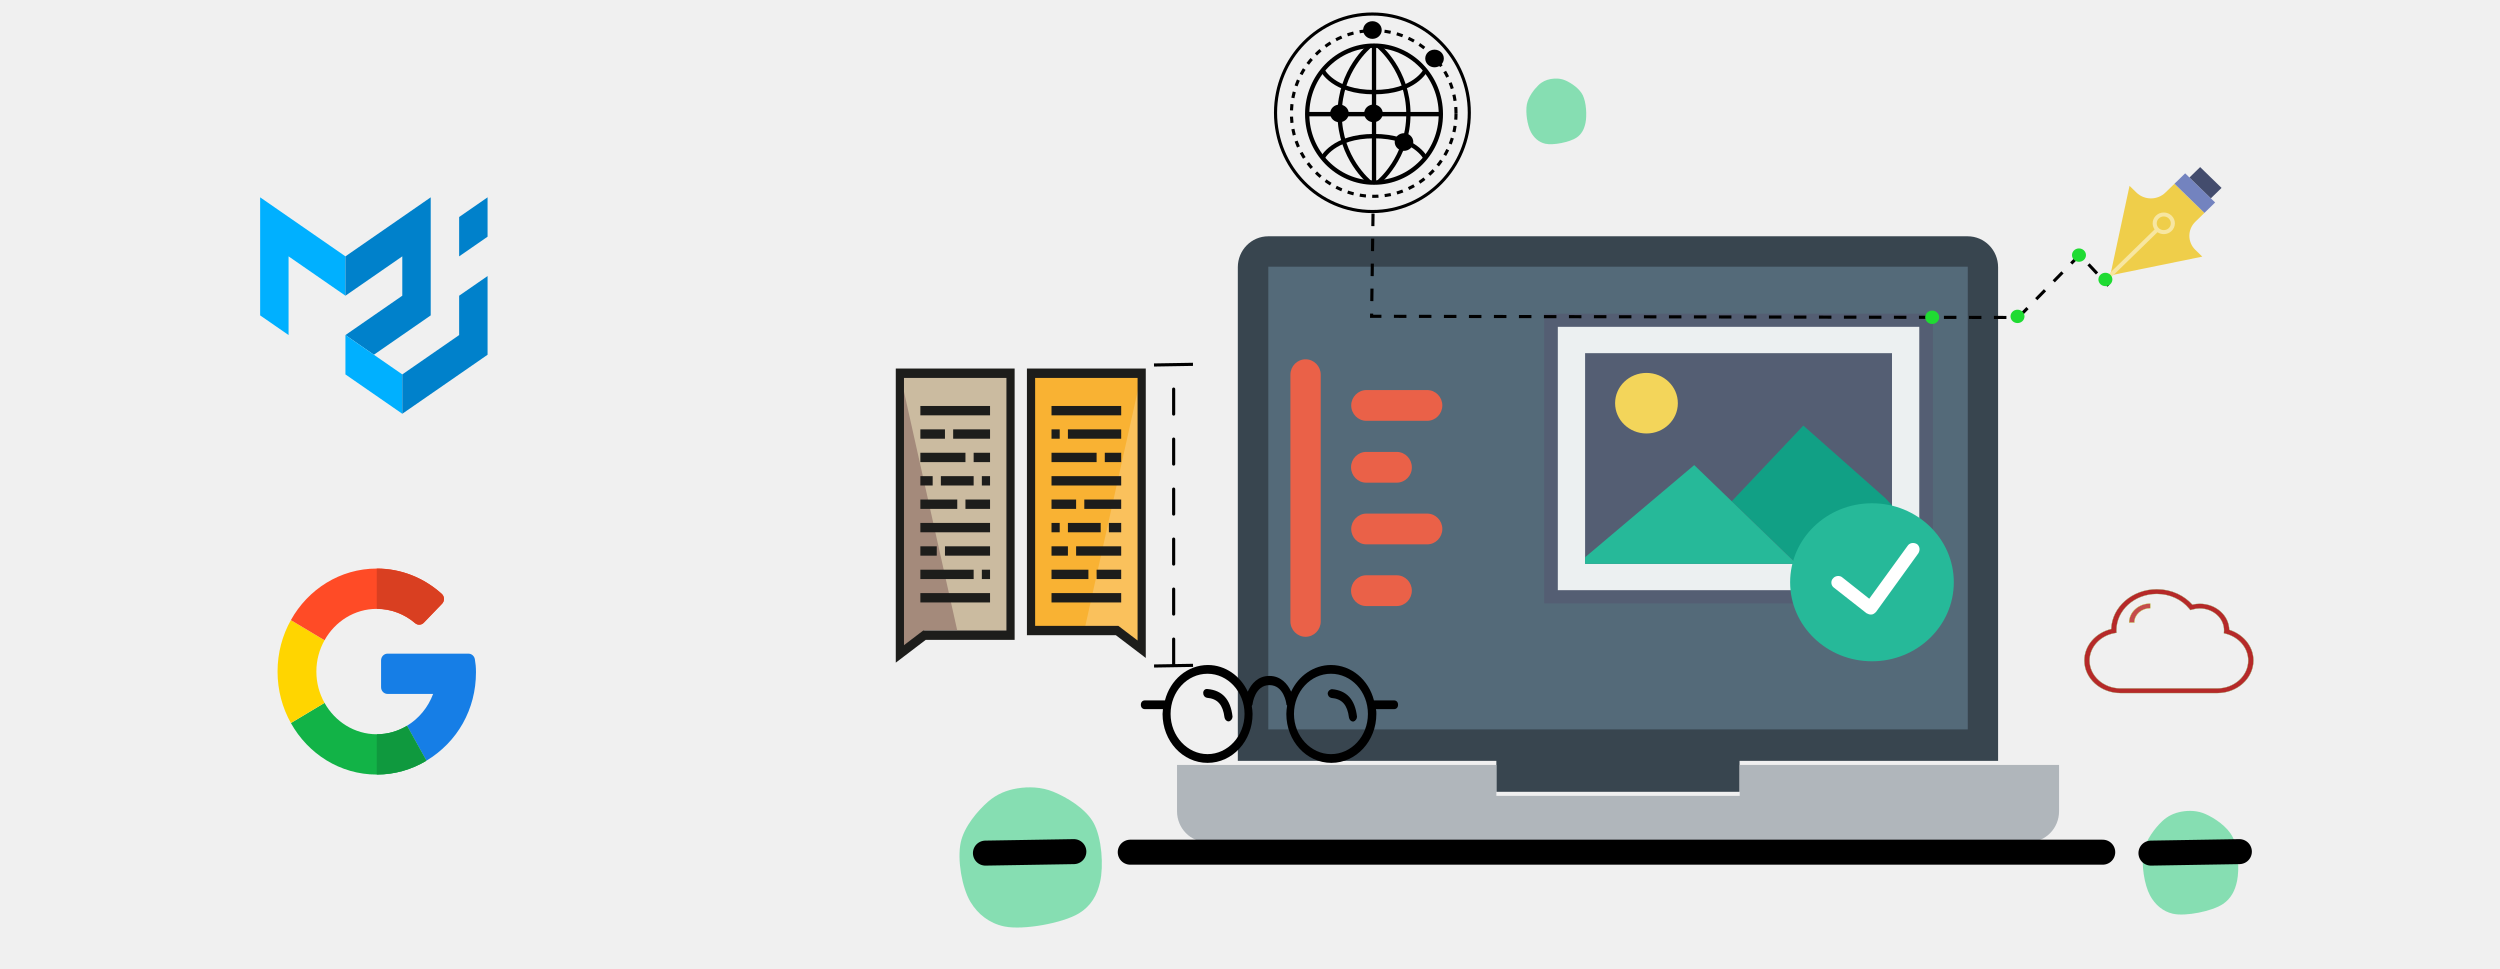
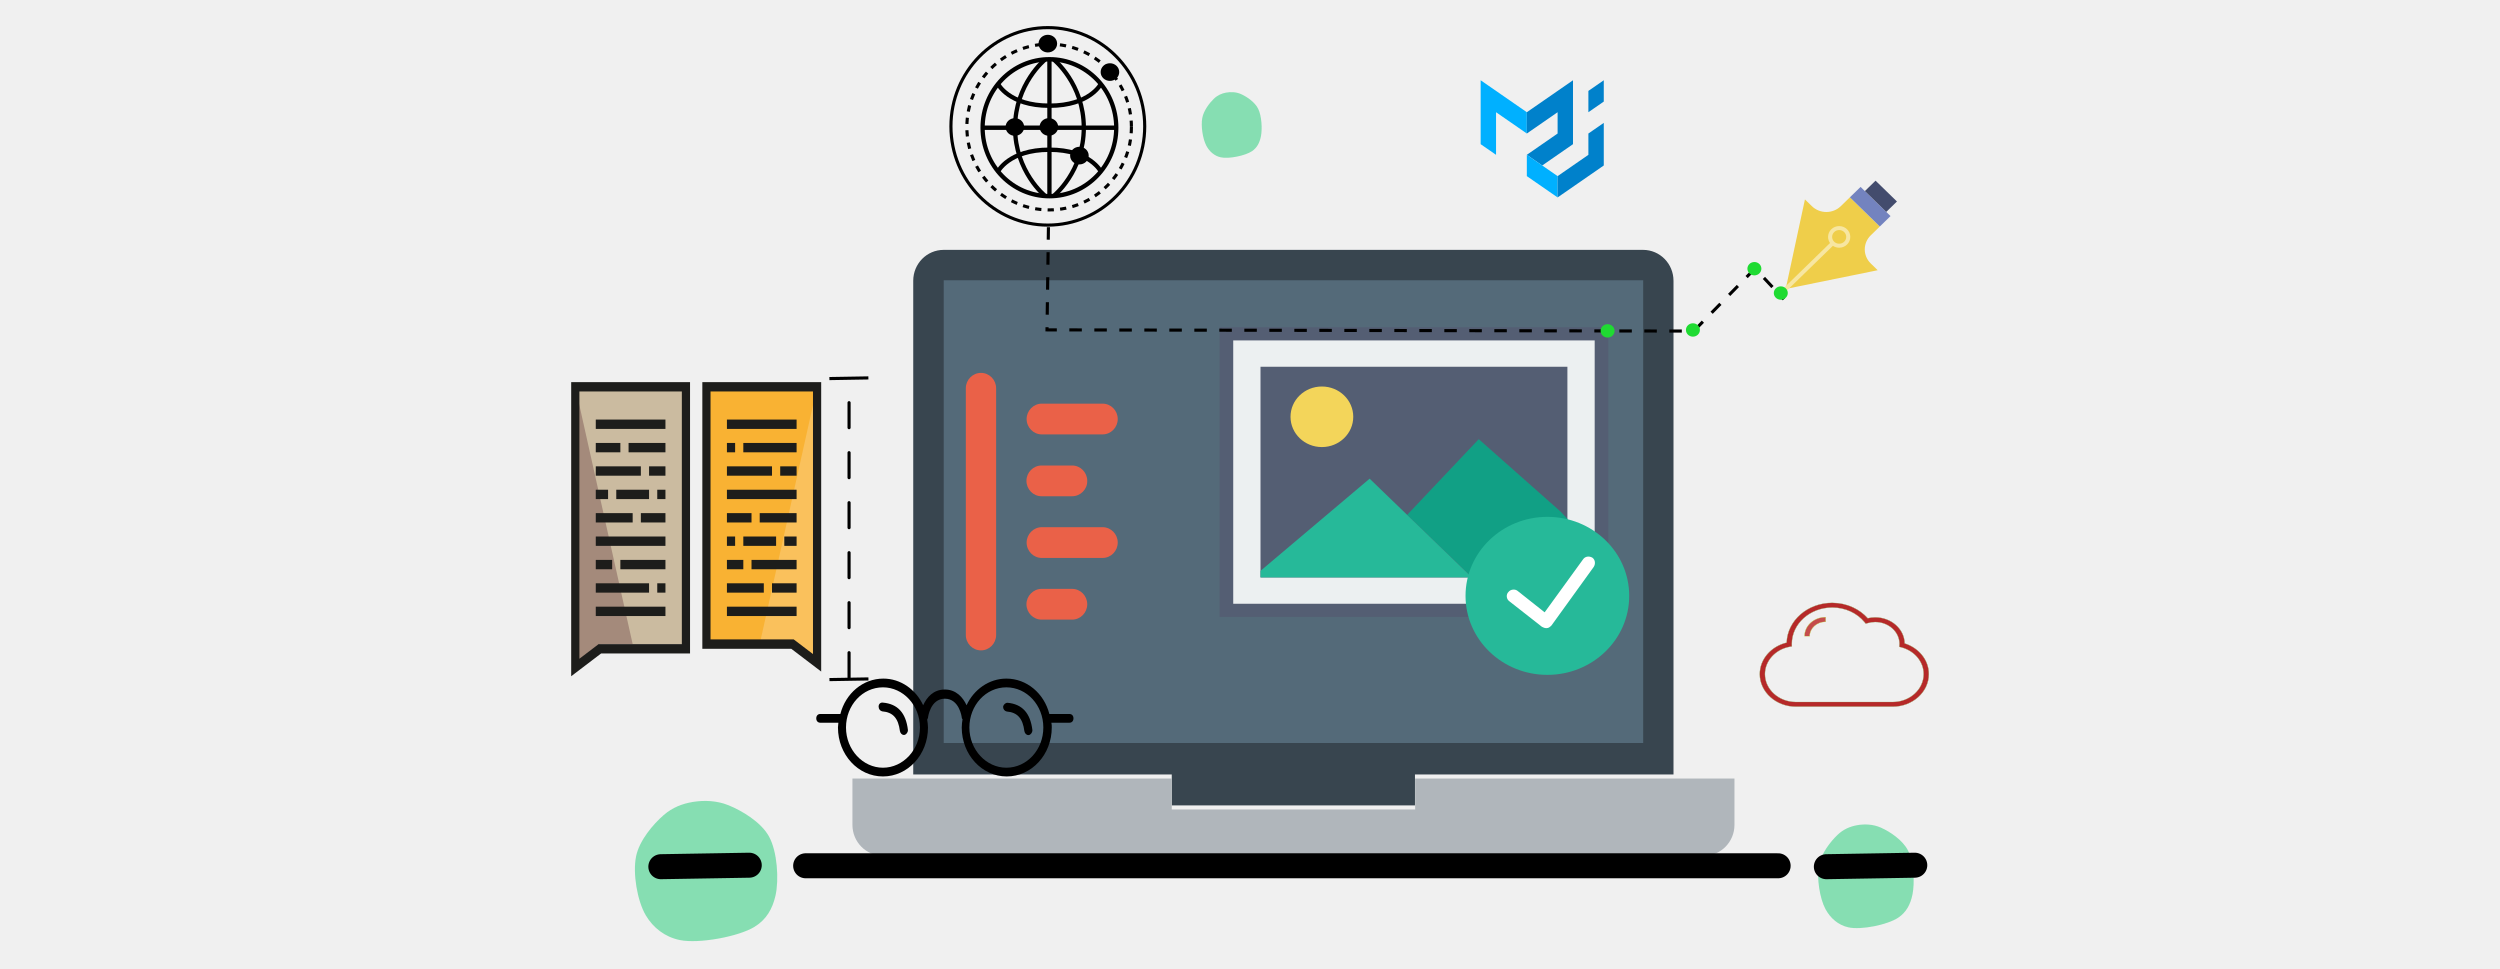
<svg xmlns="http://www.w3.org/2000/svg" width="800" height="310" viewBox="0 0 800 310">
  <defs>
    <path id="path-0" d="M 52.771 105.984 C 51.53 84.309 41.081 99.146 32.285 104.743 C 25.053 114.969 28.201 116.82 38.493 109.709 C 59.148 95.439 64.548 88.417 78.224 72.461 C 81.762 63.522 90.763 39.312 82.57 55.699 C 75.389 76.687 69.788 90.319 65.808 102.26 C 64.567 109.114 61.463 113.475 61.463 118.4 C 73.367 109.843 83.34 99.712 94.986 91.706 C 95.626 91.266 104.068 84.256 104.919 84.256 C 109.322 83.015 112.643 79.911 116.714 79.911 C 124.703 76.847 133.611 74.944 139.063 74.944 C 143.155 72.714 147.16 73.703 150.237 73.703 C 158.291 73.703 168.546 74.944 172.586 74.944 C 172.586 96.904 159.219 104.842 140.925 110.33 C 129.156 111.875 99.023 118.095 96.227 111.572 C 93.958 106.277 94.365 99.115 94.365 93.568 C 103.022 81.186 110.444 76.147 119.197 72.461 C 123.179 70.784 129.681 64.872 131.613 68.736 C 133.729 72.969 130.042 70.523 131.613 76.807 C 121.253 91.607 117.356 96.215 108.643 100.397 C 96.002 106.465 91.723 102.768 100.573 91.706 C 113.687 89.843 105.926 107.012 106.781 107.226 C 107.584 107.427 109.264 106.398 109.264 107.226 C 141.536 91.378 165.598 80.611 188.106 69.357 C 201.332 60.126 209.797 49.519 219.767 42.042 C 224.72 38.944 212.972 44.198 211.076 45.146 C 204.619 48.374 198.435 52.165 191.831 55.079 C 175.554 62.26 157.153 66.621 141.546 74.944 C 120.946 81.453 108.565 89.41 98.711 97.293 C 90.305 104.017 100.216 95.122 90.019 102.26 C 88.821 103.099 85.463 105.182 86.915 105.364 C 88.763 105.595 93.819 104.047 92.503 105.364 C 121.953 97.724 147.319 88.014 171.965 84.877 C 177.251 84.204 207.351 78.799 207.351 87.981 C 186.019 111.89 155.022 125.251 129.13 128.333 C 115.664 129.936 99.331 126.588 99.331 108.468 C 99.331 90.121 126.054 78.584 119.197 99.156 C 115.94 108.925 113.95 105.198 109.264 112.813 C 89.255 127.18 55.843 145.585 36.631 129.575 C 27.608 122.056 29.181 105.672 29.181 95.431 C 29.181 74.448 46.255 54.145 58.979 41.421 C 81.607 26.727 94.039 22.797 117.335 22.797 C 147.855 28.94 170.705 32.088 165.136 51.975 C 161 66.748 159.58 57.053 152.099 73.082 C 128.536 88.924 115.86 91.706 98.711 91.706 C 91.305 91.706 78.937 92.21 73.258 85.498 C 64.672 75.351 78.224 62.765 78.224 55.079 C 89.504 48.342 108.744 36.838 110.506 54.458 C 110.876 58.164 112.081 62.257 110.506 65.632 C 109.576 67.626 106.16 68.399 106.16 70.599 C 87.547 78.82 99.475 61.84 104.298 58.803 C 115.818 51.55 126.409 48.871 139.683 48.871 C 144.377 52.323 141.024 57.452 137.821 60.045 C 131.572 65.103 122.519 67.093 114.851 68.115 C 113.401 68.309 110.969 70.124 110.506 68.736 C 109.831 66.713 109.414 59.081 109.264 58.183 C 115.455 45.925 130.929 27.243 127.888 47.008 C 127.4 50.183 127.117 53.602 125.405 56.32 C 115.648 71.817 103.895 73.169 88.157 79.29 C 66.82 80.531 52.688 82.149 47.184 76.186 C 36.339 64.437 52.315 44.525 63.946 44.525 C 74.695 57.235 85.115 79.679 70.775 87.981 C 61.294 93.47 48.75 89.223 38.493 89.223 C 38.493 63.6 75.686 39.091 95.607 47.629 C 97.661 48.51 96.941 54.736 97.469 56.32 C 89.436 75.024 81.507 77.298 66.429 78.669 C 59.821 79.27 50.125 83.025 46.563 77.427 C 39.338 66.073 49.357 52.844 52.771 43.283 C 60.428 37.489 63.075 35.959 65.808 34.592 C 87.21 23.891 71.668 38.796 60.842 41.421 C 45.106 45.236 55.657 41.301 44.08 42.663 C 42.839 14.22 95.653 26.744 111.747 32.109 L 117.955 34.592 C 129.239 37.669 140.875 45.512 152.099 47.008 C 154.727 47.359 162.653 45.786 162.653 50.733" style="fill: none;" />
  </defs>
-   <g id="Laptop" transform="matrix(0.918614, 0, 0, 0.931954, -46.7427, 23.17926)" style="">
+   <g id="Laptop" transform="matrix(0.918614, 0, 0, 0.931954, -150.6121, 27.52679)" style="">
    <path style="fill: #38454f" d="M 646.4 288.8 v 17.7 h 141.2 V 288.8 H 937.7 V 6.3 c 0 -9.8 -7.9 -17.7 -17.7 -17.7 H 514 c -9.8 0 -17.7 7.9 -17.7 17.7 V 288.8 H 646.4 z" transform="matrix(0.6,0,0,0.6,184.3,63.1)" />
    <polygon style="fill: #546a79" points="514,275.3 920.1,275.3 920.1,10.5 514,10.5" transform="matrix(0.6,0,0,0.6,184.3,60.4)" />
    <g transform="matrix(0.6,0,0,0.6,146.4,60.4)">
      <path style="fill: #ea6148" d="M 598.8 222.3 c -4.9 0 -8.8 -4 -8.8 -8.8 V 72.3 c 0 -4.9 4 -8.8 8.8 -8.8 c 4.9 0 8.8 4 8.8 8.8 v 141.2 C 607.6 218.4 603.6 222.3 598.8 222.3" id="li01" />
      <path style="fill: #ea6148" d="M 669.4 98.7 h -35.3 c -4.9 0 -8.8 -4 -8.8 -8.8 s 4 -8.8 8.8 -8.8 h 35.3 c 4.9 0 8.8 4 8.8 8.8 S 674.3 98.7 669.4 98.7" id="li02" />
      <path style="fill: #ea6148" d="M 651.7 134.1 h -17.7 c -4.9 0 -8.8 -4 -8.8 -8.8 c 0 -4.9 4 -8.8 8.8 -8.8 h 17.7 c 4.9 0 8.8 4 8.8 8.8 C 660.6 130.1 656.6 134.1 651.7 134.1" id="li03" />
      <path style="fill: #ea6148" d="M 669.4 169.4 h -35.3 c -4.9 0 -8.8 -4 -8.8 -8.8 s 4 -8.8 8.8 -8.8 h 35.3 c 4.9 0 8.8 4 8.8 8.8 S 674.3 169.4 669.4 169.4" id="li04" />
      <path style="fill: #ea6148" d="M 651.7 204.7 h -17.7 c -4.9 0 -8.8 -4 -8.8 -8.8 s 4 -8.8 8.8 -8.8 h 17.7 c 4.9 0 8.8 4 8.8 8.8 S 656.6 204.7 651.7 204.7" id="li05" />
    </g>
    <path style="fill: #b0b6bb" d="M 787.7 211.3 v 17.7 H 646.4 V 211.3 H 461 v 26.5 c 0 9.8 7.9 17.7 17.7 17.7 h 476.7 c 9.8 0 17.7 -7.9 17.7 -17.7 V 211.3 H 787.7 z" transform="matrix(0.6,0,0,0.6,184.3,111)" />
  </g>
-   <line style="stroke: rgb(0, 0, 0); fill: none; stroke-width: 8px; stroke-linecap: round;" x1="361.677" y1="272.701" x2="672.875" y2="272.701" />
-   <g id="Glasses" transform="matrix(0.918614, 0, 0, 0.931954, -60.2647, 21.98636)" style="">
+   <line style="stroke: rgb(0, 0, 0); fill: none; stroke-width: 8px; stroke-linecap: round;" x1="257.808" y1="277.049" x2="569.006" y2="277.049" />
+   <g id="Glasses" transform="matrix(0.918614, 0, 0, 0.931954, -164.1341, 26.33389)" style="">
    <path transform="matrix(1.4,0,0,1.5,-188.7,-114.4)" d="M 513.1 218.3 c -0.5 0 -1 0.4 -1.1 0.9 c 0 0.6 0.4 1 0.9 1.1 c 2.7 0.2 4 1.6 4.4 4.5 c 0.1 0.5 0.5 0.9 1 0.9 c 0 0 0.1 0 0.1 0 c 0.5 -0.1 0.9 -0.6 0.9 -1.1 C 518.8 220.6 516.7 218.6 513.1 218.3 z" />
    <path transform="matrix(1.4,0,0,1.5,-176.2,-114.3)" d="M 473.2 218.2 C 472.6 218.1 472.1 218.5 472.1 219.1 c 0 0.6 0.4 1 0.9 1.1 c 2.7 0.2 4 1.6 4.4 4.5 c 0.1 0.5 0.5 0.9 1 0.9 c 0 0 0.1 0 0.1 0 c 0.5 -0.1 0.9 -0.6 0.9 -1.1 C 478.9 220.5 476.8 218.5 473.2 218.2 z" />
    <path transform="matrix(1.4,0,0,1.5,-181.4,-115.5)" d="M 523.3 221.6 h -5 c -1.3 -4.7 -5.6 -8.1 -10.7 -8.1 c -4.3 0 -8.1 2.5 -9.9 6.1 c -0.9 -1.8 -2.6 -3.6 -5.4 -3.6 c -2.9 0 -4.5 1.8 -5.4 3.6 c -1.8 -3.6 -5.6 -6.1 -9.9 -6.1 c -5.1 0 -9.4 3.4 -10.7 8.1 H 461.3 c -0.6 0 -1 0.4 -1 1 s 0.4 1 1 1 h 4.5 c 0 0.4 -0.1 0.7 -0.1 1.1 c 0 6.2 5 11.2 11.2 11.2 c 6.2 0 11.2 -5 11.2 -11.2 c 0 -0.6 -0.1 -1.2 -0.2 -1.8 c 0.1 -0.1 0.1 -0.3 0.2 -0.4 c 0 -0.2 0.6 -4.4 4.2 -4.4 c 3.6 0 4.2 4.2 4.2 4.3 c 0 0.2 0.1 0.3 0.2 0.4 c -0.1 0.6 -0.2 1.2 -0.2 1.9 c 0 6.2 5 11.2 11.2 11.2 s 11.2 -5 11.2 -11.2 c 0 -0.4 0 -0.7 -0.1 -1.1 H 523.3 c 0.6 0 1 -0.4 1 -1 S 523.9 221.6 523.3 221.6 z M 476.9 233.9 c -5 0 -9.2 -4.1 -9.2 -9.2 s 4.1 -9.2 9.2 -9.2 c 5 0 9.2 4.1 9.2 9.2 S 481.9 233.9 476.9 233.9 z M 507.6 233.9 c -5 0 -9.2 -4.1 -9.2 -9.2 s 4.1 -9.2 9.2 -9.2 s 9.2 4.1 9.2 9.2 S 512.7 233.9 507.6 233.9 z" />
  </g>
-   <g id="Image" transform="matrix(1.364016, 0, 0, 1.404509, -362.2482, -87.20029)" style="">
+   <g id="Image" transform="matrix(1.364016, 0, 0, 1.404509, -466.1176, -82.85277)" style="">
    <g transform="matrix(1.6,0,0,1.5,-400,-88.9)">
      <g>
        <rect x="643.4" y="149.3" style="fill: #ecf0f1" width="55" height="42" />
        <path style="fill: #545e73" d="M 699.4 192.3 H 642.4 v -44 h 57 V 192.3 z M 644.4 190.3 h 53 v -40 H 644.4 V 190.3 z" />
      </g>
      <g>
        <rect x="647.4" y="153.3" style="fill: #545e73" width="47" height="34" />
        <path style="fill: #ecf0f1" d="M 695.4 188.3 H 646.4 v -36 h 49 V 188.3 z M 648.4 186.3 h 45 v -32 H 648.4 V 186.3 z" />
      </g>
      <circle style="fill: #f3d55a" cx="657.4" cy="161.9" r="4.6" />
      <polygon style="fill: #11a085" points="693.4,177.4 692.4,176.3 680.4,165.3 669.9,176.8 675.4,182.3 679.4,186.3 693.4,186.3" />
      <polygon style="fill: #26b999" points="648.4,186.3 679.4,186.3 675.4,182.3 664.4,171.3 648.4,185.3" />
    </g>
    <g transform="matrix(1.6,0,0,1.5,-413.5,-100.6)">
      <circle style="fill: #26b999" cx="698.9" cy="196.9" r="12" />
      <path style="fill: #ffffff" d="M 705.5 191.1 c -0.5 -0.3 -1.1 -0.2 -1.4 0.3 l -5.6 8 l -3.9 -3.2 c -0.4 -0.4 -1.1 -0.3 -1.4 0.1 c -0.4 0.4 -0.3 1.1 0.1 1.4 l 4.8 3.9 c 0.2 0.1 0.4 0.2 0.6 0.2 c 0 0 0.1 0 0.1 0 c 0.3 0 0.5 -0.2 0.7 -0.4 l 6.2 -8.9 C 706 192 705.9 191.4 705.5 191.1 z" />
    </g>
  </g>
-   <g id="world">
+   <g id="world" transform="matrix(1, 0, 0, 1, -103.8694, 4.347528)">
    <g id="world" transform="matrix(0.687353, 0, 0, 0.704073, 417.6923, 13.99214)" style="">
      <path fill="none" stroke="#000000" stroke-width="2" stroke-miterlimit="10" d="M32.001,0.887c17.184,0,31.113,13.929,31.112,31.113 C63.114,49.185,49.184,63.115,32,63.113C14.815,63.114,0.887,49.185,0.888,32.001C0.885,14.816,14.815,0.887,32.001,0.887z" />
      <line fill="none" stroke="#000000" stroke-width="2" stroke-miterlimit="10" x1="32" y1="1" x2="32" y2="63" />
      <line fill="none" stroke="#000000" stroke-width="2" stroke-miterlimit="10" x1="63" y1="32" x2="1" y2="32" />
      <path fill="none" stroke="#000000" stroke-width="2" stroke-miterlimit="10" d="M30,1c0,0-14,11-14,31s14,31,14,31" />
      <path fill="none" stroke="#000000" stroke-width="2" stroke-miterlimit="10" d="M34,1c0,0,14,11,14,31S34,63,34,63" />
      <path fill="none" stroke="#000000" stroke-width="2" stroke-miterlimit="10" d="M8,12c0,0,5,10,24,10s24-10,24-10" />
      <path fill="none" stroke="#000000" stroke-width="2" stroke-miterlimit="10" d="M8,52c0,0,5-10,24-10s24,10,24,10" />
    </g>
    <ellipse style="stroke: rgb(1, 1, 1); fill-rule: evenodd; fill: none; stroke-dasharray: 2px;" cx="439.595" cy="36.299" rx="26.329" ry="26.525" />
    <ellipse style="stroke: rgb(0, 0, 0);" cx="428.629" cy="36.292" rx="2.474" ry="2.325" id="dot01">
      </ellipse>
    <ellipse style="stroke: rgb(0, 0, 0);" cx="439.51" cy="36.277" rx="2.474" ry="2.325" id="dot02">
      </ellipse>
    <ellipse style="stroke: rgb(0, 0, 0);" cx="449.279" cy="45.445" rx="2.474" ry="2.325" id="dot03">
      </ellipse>
    <ellipse style="stroke: rgb(0, 0, 0);" cx="459.05" cy="18.715" rx="2.474" ry="2.325" id="dot04">
      </ellipse>
    <ellipse style="stroke: rgb(0, 0, 0);" cx="439.174" cy="9.61" rx="2.474" ry="2.325" id="dot05">
      </ellipse>
    <ellipse style="fill: none; stroke: rgb(0, 0, 0);" cx="439.174" cy="36.088" rx="31.004" ry="31.598" />
  </g>
-   <g id="cloud" style="" transform="matrix(0.105641, 0, 0, 0.095083, 667.0009, 180.8309)">
+   <g id="cloud" style="" transform="matrix(0.105641, 0, 0, 0.095083, 563.1315, 185.1785)">
    <path d="M489.579,254.766c-12.942-16.932-30.829-29.887-50.839-36.933c-0.828-48.454-40.501-87.618-89.148-87.618 c-7.618,0-15.213,0.993-22.647,2.958c-12.102-15.076-27.37-27.615-44.441-36.457c-19.642-10.173-40.881-15.331-63.127-15.331 c-74.705,0-135.736,59.676-137.931,133.859C33.885,227.82,0,271.349,0,321.107c0,60.383,49.125,109.508,109.508,109.508h292.983 C462.875,430.615,512,381.49,512,321.107C512,296.896,504.246,273.956,489.579,254.766z M402.491,415.061H109.508 c-51.806,0-93.953-42.147-93.953-93.953c0-44.549,31.647-83.274,75.248-92.079l6.342-1.281l-0.106-6.47 c-0.008-0.465-0.036-0.923-0.069-1.38c-0.012-0.173-0.031-0.344-0.031-0.52c0-67.512,54.925-122.437,122.436-122.437 c39.135,0,75.005,18.162,98.411,49.828l3.349,4.53l5.348-1.769c7.542-2.494,15.317-3.759,23.108-3.759 c40.587,0,73.606,33.019,73.606,73.607c0,0.645-0.05,1.382-0.103,2.164c-0.034,0.505-0.067,1.011-0.093,1.518l-0.303,6.145 l5.911,1.709c19.171,5.544,36.435,17.369,48.61,33.297c12.577,16.453,19.224,36.127,19.224,56.895 C496.445,372.913,454.297,415.061,402.491,415.061z" style="fill: rgb(182, 41, 41); stroke: rgb(150, 166, 99);" />
    <path d="M135.62,193.401h15.555c0-26.66,21.69-48.35,48.351-48.35v-15.555C164.289,129.495,135.62,158.163,135.62,193.401z" style="stroke: rgb(186, 223, 65); fill: rgb(197, 76, 76);" />
  </g>
-   <g>
+   <g transform="matrix(1, 0, 0, 1, -103.8694, 4.347528)">
    <g>
      <polyline style="stroke: rgb(0, 0, 0); fill: none; stroke-dasharray: 4;" points="439.37 68.358 439.37 68.358 438.912 101.211 645.845 101.597 665.495 81.556 674.703 91.417" />
      <g id="pen" transform="matrix(0.650142, 0, 0, 0.632726, 674.6371, 53.46719)" style="">
        <path style="fill:#EFCE4A;" d="M32.598,8.426l14.746,14.746l-4.47,4.47c-3.93,3.93-3.93,10.301,0,14.231l3.417,3.417L1,54.77 l9.479-45.29l3.417,3.417c3.93,3.93,10.301,3.93,14.231,0L32.598,8.426z" />
        <rect x="32.177" y="9.442" transform="matrix(-0.7071 -0.7071 0.7071 -0.7071 63.4196 52.6008)" style="fill:#7383BF;" width="20.853" height="7.448" />
        <rect x="40.422" y="4.176" transform="matrix(-0.7071 -0.7071 0.7071 -0.7071 76.1336 47.3345)" style="fill:#434C6D;" width="14.895" height="7.448" />
        <path style="fill:#F7E6A1;" d="M31.198,24.571c-1.033-1.033-2.406-1.602-3.867-1.602s-2.834,0.568-3.867,1.602 c-1.033,1.033-1.602,2.406-1.602,3.867c0,1.121,0.341,2.186,0.964,3.09L0.293,54.063c-0.391,0.391-0.391,1.023,0,1.414 C0.488,55.672,0.744,55.77,1,55.77s0.512-0.098,0.707-0.293l22.534-22.534c0.904,0.623,1.97,0.964,3.091,0.964 c1.46,0,2.834-0.568,3.867-1.602c1.033-1.033,1.602-2.406,1.602-3.866C32.8,26.978,32.231,25.605,31.198,24.571z M29.784,30.891 c-1.311,1.311-3.595,1.311-4.905,0c-1.352-1.353-1.352-3.553,0-4.905c0.655-0.655,1.526-1.016,2.453-1.016s1.797,0.36,2.453,1.016 C31.136,27.338,31.136,29.538,29.784,30.891z" />
      </g>
    </g>
    <ellipse style="fill: rgb(31, 219, 50);" cx="665.274" cy="81.636" rx="2.237" ry="2.14" />
    <ellipse style="fill: rgb(31, 219, 50);" cx="673.724" cy="89.426" rx="2.237" ry="2.14" />
    <ellipse style="fill: rgb(31, 219, 50);" cx="618.296" cy="101.532" rx="2.237" ry="2.14" />
    <ellipse style="fill: rgb(31, 219, 50);" cx="645.604" cy="101.243" rx="2.237" ry="2.14" />
  </g>
-   <path stroke-width="0" d="M 325.573 252.275 C 329.097 251.695 333.202 251.794 336.983 253.327 C 341.334 255.092 347.408 258.714 349.948 263.324 C 352.638 268.206 353.177 277.217 352.023 282.266 C 351.06 286.479 349.138 289.909 345.281 292.263 C 340.163 295.388 327.504 297.719 321.424 296.473 C 316.628 295.491 312.894 292.545 310.533 288.58 C 307.82 284.027 306.276 275.129 307.421 269.638 C 308.483 264.546 312.889 259.393 316.238 256.485 C 319.059 254.034 322.207 252.829 325.573 252.275 Z" style="stroke-width: 2px; fill-opacity: 0.56; fill: rgb(52, 209, 131);" />
-   <path stroke-width="0" d="M 698.112 259.72 C 700.477 259.292 703.232 259.364 705.77 260.498 C 708.69 261.803 712.766 264.481 714.471 267.89 C 716.276 271.499 716.638 278.162 715.863 281.895 C 715.217 285.01 713.927 287.547 711.338 289.287 C 707.904 291.598 699.408 293.321 695.328 292.399 C 692.109 291.673 689.603 289.495 688.018 286.563 C 686.198 283.197 685.161 276.619 685.929 272.558 C 686.642 268.793 689.6 264.983 691.847 262.832 C 693.74 261.02 695.853 260.13 698.112 259.72 Z" style="stroke-width: 2px; fill-opacity: 0.56; fill: rgb(52, 209, 131);" />
-   <line style="fill: rgb(216, 216, 216); stroke: rgb(0, 0, 0); stroke-width: 8px; stroke-linecap: round;" x1="688.302" y1="272.996" x2="716.599" y2="272.517" />
-   <line style="fill: rgb(216, 216, 216); stroke: rgb(0, 0, 0); stroke-width: 8px; stroke-linecap: round;" x1="315.336" y1="272.996" x2="343.633" y2="272.517" />
-   <line style="fill: rgb(216, 216, 216); stroke: rgb(0, 0, 0); stroke-dasharray: 8px; stroke-linecap: round;" x1="375.569" y1="212.509" x2="375.569" y2="117.419" />
-   <line style="fill: rgb(216, 216, 216); stroke: rgb(0, 0, 0);" x1="369.295" y1="213.122" x2="381.771" y2="212.909" />
-   <line style="fill: rgb(216, 216, 216); stroke: rgb(0, 0, 0);" x1="369.276" y1="116.796" x2="381.752" y2="116.583" />
-   <g id="XMLID_1396_" transform="matrix(0.163896, 0, 0, 0.187073, 285.4245, 117.9377)" style="">
+   <path stroke-width="0" d="M 221.704 256.623 C 225.228 256.043 229.333 256.142 233.114 257.675 C 237.465 259.44 243.539 263.062 246.079 267.672 C 248.769 272.554 249.308 281.565 248.154 286.614 C 247.191 290.827 245.269 294.257 241.412 296.611 C 236.294 299.736 223.635 302.067 217.555 300.821 C 212.759 299.839 209.025 296.893 206.664 292.928 C 203.951 288.375 202.407 279.477 203.552 273.986 C 204.614 268.894 209.02 263.741 212.369 260.833 C 215.19 258.382 218.338 257.177 221.704 256.623 Z" style="stroke-width: 2px; fill-opacity: 0.56; fill: rgb(52, 209, 131);" />
+   <path stroke-width="0" d="M 594.243 264.068 C 596.608 263.64 599.363 263.712 601.901 264.846 C 604.821 266.151 608.897 268.829 610.602 272.238 C 612.407 275.847 612.769 282.51 611.994 286.243 C 611.348 289.358 610.058 291.895 607.469 293.635 C 604.035 295.946 595.539 297.669 591.459 296.747 C 588.24 296.021 585.734 293.843 584.149 290.911 C 582.329 287.545 581.292 280.967 582.06 276.906 C 582.773 273.141 585.731 269.331 587.978 267.18 C 589.871 265.368 591.984 264.478 594.243 264.068 Z" style="stroke-width: 2px; fill-opacity: 0.56; fill: rgb(52, 209, 131);" />
+   <line style="fill: rgb(216, 216, 216); stroke: rgb(0, 0, 0); stroke-width: 8px; stroke-linecap: round;" x1="584.433" y1="277.344" x2="612.73" y2="276.865" />
+   <line style="fill: rgb(216, 216, 216); stroke: rgb(0, 0, 0); stroke-width: 8px; stroke-linecap: round;" x1="211.467" y1="277.344" x2="239.764" y2="276.865" />
+   <line style="fill: rgb(216, 216, 216); stroke: rgb(0, 0, 0); stroke-dasharray: 8px; stroke-linecap: round;" x1="271.7" y1="216.857" x2="271.7" y2="121.767" />
+   <line style="fill: rgb(216, 216, 216); stroke: rgb(0, 0, 0);" x1="265.426" y1="217.47" x2="277.902" y2="217.257" />
+   <line style="fill: rgb(216, 216, 216); stroke: rgb(0, 0, 0);" x1="265.407" y1="121.144" x2="277.883" y2="120.931" />
+   <g id="XMLID_1396_" transform="matrix(0.163896, 0, 0, 0.187073, 181.5551, 122.2852)" style="">
    <g id="XMLID_1445_">
      <polygon style="fill:#FAC15C;" points="487.582,480.106 439.571,448.099 271.534,448.099 271.534,8.002 487.582,8.002 &#09;&#09;" />
    </g>
    <g id="XMLID_1444_">
      <polygon style="fill:#F9B233;" points="487.582,8.002 375.557,448.099 271.534,448.099 271.534,8.002 &#09;&#09;" />
    </g>
    <g id="XMLID_1443_">
      <polygon style="fill:#A48A7B;" points="15.478,480.106 63.488,448.099 231.525,448.099 231.525,8.002 15.478,8.002 &#09;&#09;" />
    </g>
    <g id="XMLID_1442_">
      <polygon style="fill:#CBBBA0;" points="15.478,8.002 127.503,448.099 231.525,448.099 231.525,8.002 &#09;&#09;" />
    </g>
    <g id="XMLID_1441_">
      <path style="fill:#1D1D1B;" d="M7.476,503.06V0h232.051v464.103H65.908L7.476,503.06z M23.48,16.004v457.151l37.582-25.057 h162.461V16.004H23.48z" />
    </g>
    <g id="XMLID_1440_">
      <path style="fill:#1D1D1B;" d="M495.583,495.058L437.151,456.1H263.533V0h232.051L495.583,495.058L495.583,495.058z M279.537,440.097h162.461l37.582,25.057V16.004H279.537V440.097z" />
    </g>
    <g id="XMLID_1439_">
      <rect x="55.487" y="64.014" style="fill:#1D1D1B;" width="136.029" height="16.004" />
    </g>
    <g id="XMLID_1438_">
      <rect x="55.487" y="104.023" style="fill:#1D1D1B;" width="48.011" height="16.004" />
    </g>
    <g id="XMLID_1437_">
      <rect x="119.501" y="104.023" style="fill:#1D1D1B;" width="72.016" height="16.004" />
    </g>
    <g id="XMLID_1436_">
      <rect x="55.487" y="144.032" style="fill:#1D1D1B;" width="88.02" height="16.004" />
    </g>
    <g id="XMLID_1434_">
      <rect x="159.509" y="144.032" style="fill:#1D1D1B;" width="32.007" height="16.004" />
    </g>
    <g id="XMLID_1433_">
      <rect x="55.487" y="184.04" style="fill:#1D1D1B;" width="24.005" height="16.004" />
    </g>
    <g id="XMLID_1432_">
      <rect x="95.496" y="184.04" style="fill:#1D1D1B;" width="64.014" height="16.004" />
    </g>
    <g id="XMLID_1430_">
      <rect x="175.513" y="184.04" style="fill:#1D1D1B;" width="16.003" height="16.004" />
    </g>
    <g id="XMLID_1427_">
      <rect x="55.487" y="224.049" style="fill:#1D1D1B;" width="72.016" height="16.004" />
    </g>
    <g id="XMLID_1426_">
      <rect x="143.506" y="224.049" style="fill:#1D1D1B;" width="48.01" height="16.004" />
    </g>
    <g id="XMLID_1425_">
      <rect x="55.487" y="264.058" style="fill:#1D1D1B;" width="136.029" height="16.004" />
    </g>
    <g id="XMLID_1424_">
      <rect x="55.487" y="304.067" style="fill:#1D1D1B;" width="32.007" height="16.004" />
    </g>
    <g id="XMLID_1423_">
      <rect x="103.498" y="304.067" style="fill:#1D1D1B;" width="88.019" height="16.004" />
    </g>
    <g id="XMLID_1422_">
      <rect x="55.487" y="344.076" style="fill:#1D1D1B;" width="104.022" height="16.004" />
    </g>
    <g id="XMLID_1421_">
      <rect x="175.513" y="344.076" style="fill:#1D1D1B;" width="16.003" height="16.004" />
    </g>
    <g id="XMLID_1420_">
      <rect x="55.487" y="384.085" style="fill:#1D1D1B;" width="136.029" height="16.004" />
    </g>
    <g id="XMLID_1419_">
      <rect x="311.543" y="384.085" style="fill:#1D1D1B;" width="136.029" height="16.004" />
    </g>
    <g id="XMLID_1418_">
      <rect x="399.562" y="344.076" style="fill:#1D1D1B;" width="48.011" height="16.004" />
    </g>
    <g id="XMLID_1417_">
      <rect x="311.543" y="344.076" style="fill:#1D1D1B;" width="72.016" height="16.004" />
    </g>
    <g id="XMLID_1415_">
      <rect x="359.553" y="304.067" style="fill:#1D1D1B;" width="88.02" height="16.004" />
    </g>
    <g id="XMLID_1413_">
      <rect x="311.543" y="304.067" style="fill:#1D1D1B;" width="32.007" height="16.004" />
    </g>
    <g id="XMLID_1410_">
      <rect x="423.568" y="264.058" style="fill:#1D1D1B;" width="24.005" height="16.004" />
    </g>
    <g id="XMLID_1409_">
      <rect x="343.55" y="264.058" style="fill:#1D1D1B;" width="64.014" height="16.004" />
    </g>
    <g id="XMLID_1408_">
      <rect x="311.543" y="264.058" style="fill:#1D1D1B;" width="16.003" height="16.004" />
    </g>
    <g id="XMLID_1406_">
      <rect x="375.557" y="224.049" style="fill:#1D1D1B;" width="72.016" height="16.004" />
    </g>
    <g id="XMLID_1405_">
      <rect x="311.544" y="224.049" style="fill:#1D1D1B;" width="48.01" height="16.004" />
    </g>
    <g id="XMLID_1404_">
      <rect x="311.543" y="184.04" style="fill:#1D1D1B;" width="136.029" height="16.004" />
    </g>
    <g id="XMLID_1403_">
      <rect x="415.566" y="144.032" style="fill:#1D1D1B;" width="32.007" height="16.004" />
    </g>
    <g id="XMLID_1402_">
      <rect x="311.543" y="144.032" style="fill:#1D1D1B;" width="88.019" height="16.004" />
    </g>
    <g id="XMLID_1401_">
      <rect x="343.55" y="104.023" style="fill:#1D1D1B;" width="104.022" height="16.004" />
    </g>
    <g id="XMLID_1400_">
      <rect x="311.543" y="104.023" style="fill:#1D1D1B;" width="16.003" height="16.004" />
    </g>
    <g id="XMLID_1397_">
      <rect x="311.543" y="64.014" style="fill:#1D1D1B;" width="136.029" height="16.004" />
    </g>
  </g>
-   <g id="Google" style="" transform="matrix(0.124014, 0, 0, 0.128755, 88.81475, 181.9395)">
-     <path style="fill:#167EE6;" d="M492.668,211.489l-208.84-0.01c-9.222,0-16.697,7.474-16.697,16.696v66.715 c0,9.22,7.475,16.696,16.696,16.696h117.606c-12.878,33.421-36.914,61.41-67.58,79.194L384,477.589 c80.442-46.523,128-128.152,128-219.53c0-13.011-0.959-22.312-2.877-32.785C507.665,217.317,500.757,211.489,492.668,211.489z" />
-     <path style="fill:#12B347;" d="M256,411.826c-57.554,0-107.798-31.446-134.783-77.979l-86.806,50.034 C78.586,460.443,161.34,512,256,512c46.437,0,90.254-12.503,128-34.292v-0.119l-50.147-86.81 C310.915,404.083,284.371,411.826,256,411.826z" />
-     <path style="fill:#0F993E;" d="M384,477.708v-0.119l-50.147-86.81c-22.938,13.303-49.48,21.047-77.853,21.047V512 C302.437,512,346.256,499.497,384,477.708z" />
-     <path style="fill:#FFD500;" d="M100.174,256c0-28.369,7.742-54.91,21.043-77.847l-86.806-50.034C12.502,165.746,0,209.444,0,256 s12.502,90.254,34.411,127.881l86.806-50.034C107.916,310.91,100.174,284.369,100.174,256z" />
-     <path style="fill:#FF4B26;" d="M256,100.174c37.531,0,72.005,13.336,98.932,35.519c6.643,5.472,16.298,5.077,22.383-1.008 l47.27-47.27c6.904-6.904,6.412-18.205-0.963-24.603C378.507,23.673,319.807,0,256,0C161.34,0,78.586,51.557,34.411,128.119 l86.806,50.034C148.202,131.62,198.446,100.174,256,100.174z" />
-     <path style="fill:#D93F21;" d="M354.932,135.693c6.643,5.472,16.299,5.077,22.383-1.008l47.27-47.27 c6.903-6.904,6.411-18.205-0.963-24.603C378.507,23.672,319.807,0,256,0v100.174C293.53,100.174,328.005,113.51,354.932,135.693z" />
-   </g>
-   <g id="MUI" style="" transform="matrix(0.284287, 0, 0, 0.340819, 83.24616, 63.14407)">
+   <g id="MUI" style="" transform="matrix(0.153898, 0, 0, 0.184502, 473.8106, 25.68341)">
    <polygon fill="#00B0FF" points="0 110.848 0 0 96 55.424 96 92.373 32 55.424 32 129.323" />
    <polygon fill="#0081CB" points="96 55.424 192 0 192 110.848 128 147.797 96 129.323 160 92.373 160 55.424 96 92.373" />
    <polygon fill="#00B0FF" points="96 129.323 96 166.272 160 203.221 160 166.272" />
    <path d="M160,203.221 L256,147.797 L256,73.899 L224,92.373 L224,129.323 L160,166.272 L160,203.221 Z M224,55.424 L224,18.475 L256,5.68434189e-14 L256,36.949 L224,55.424 Z" fill="#0081CB" />
  </g>
-   <path stroke-width="0" d="M 496.229 25.283 C 497.712 25.011 499.439 25.057 501.03 25.775 C 502.861 26.602 505.416 28.299 506.485 30.46 C 507.617 32.748 507.844 36.97 507.358 39.336 C 506.953 41.309 506.144 42.917 504.521 44.021 C 502.367 45.485 497.041 46.577 494.483 45.993 C 492.466 45.533 490.894 44.153 489.901 42.295 C 488.759 40.161 488.109 35.992 488.591 33.419 C 489.037 31.032 490.892 28.618 492.301 27.255 C 493.488 26.107 494.813 25.542 496.229 25.283 Z" style="stroke-width: 2px; fill-opacity: 0.56; fill: rgb(52, 209, 131);" />
+   <path stroke-width="0" d="M 392.36 29.631 C 393.843 29.359 395.57 29.405 397.161 30.123 C 398.992 30.95 401.547 32.647 402.616 34.808 C 403.748 37.096 403.975 41.318 403.489 43.684 C 403.084 45.657 402.275 47.265 400.652 48.369 C 398.498 49.833 393.172 50.925 390.614 50.341 C 388.597 49.881 387.025 48.501 386.032 46.643 C 384.89 44.509 384.24 40.34 384.722 37.767 C 385.168 35.38 387.023 32.966 388.432 31.603 C 389.619 30.455 390.944 29.89 392.36 29.631 Z" style="stroke-width: 2px; fill-opacity: 0.56; fill: rgb(52, 209, 131);" />
</svg>
